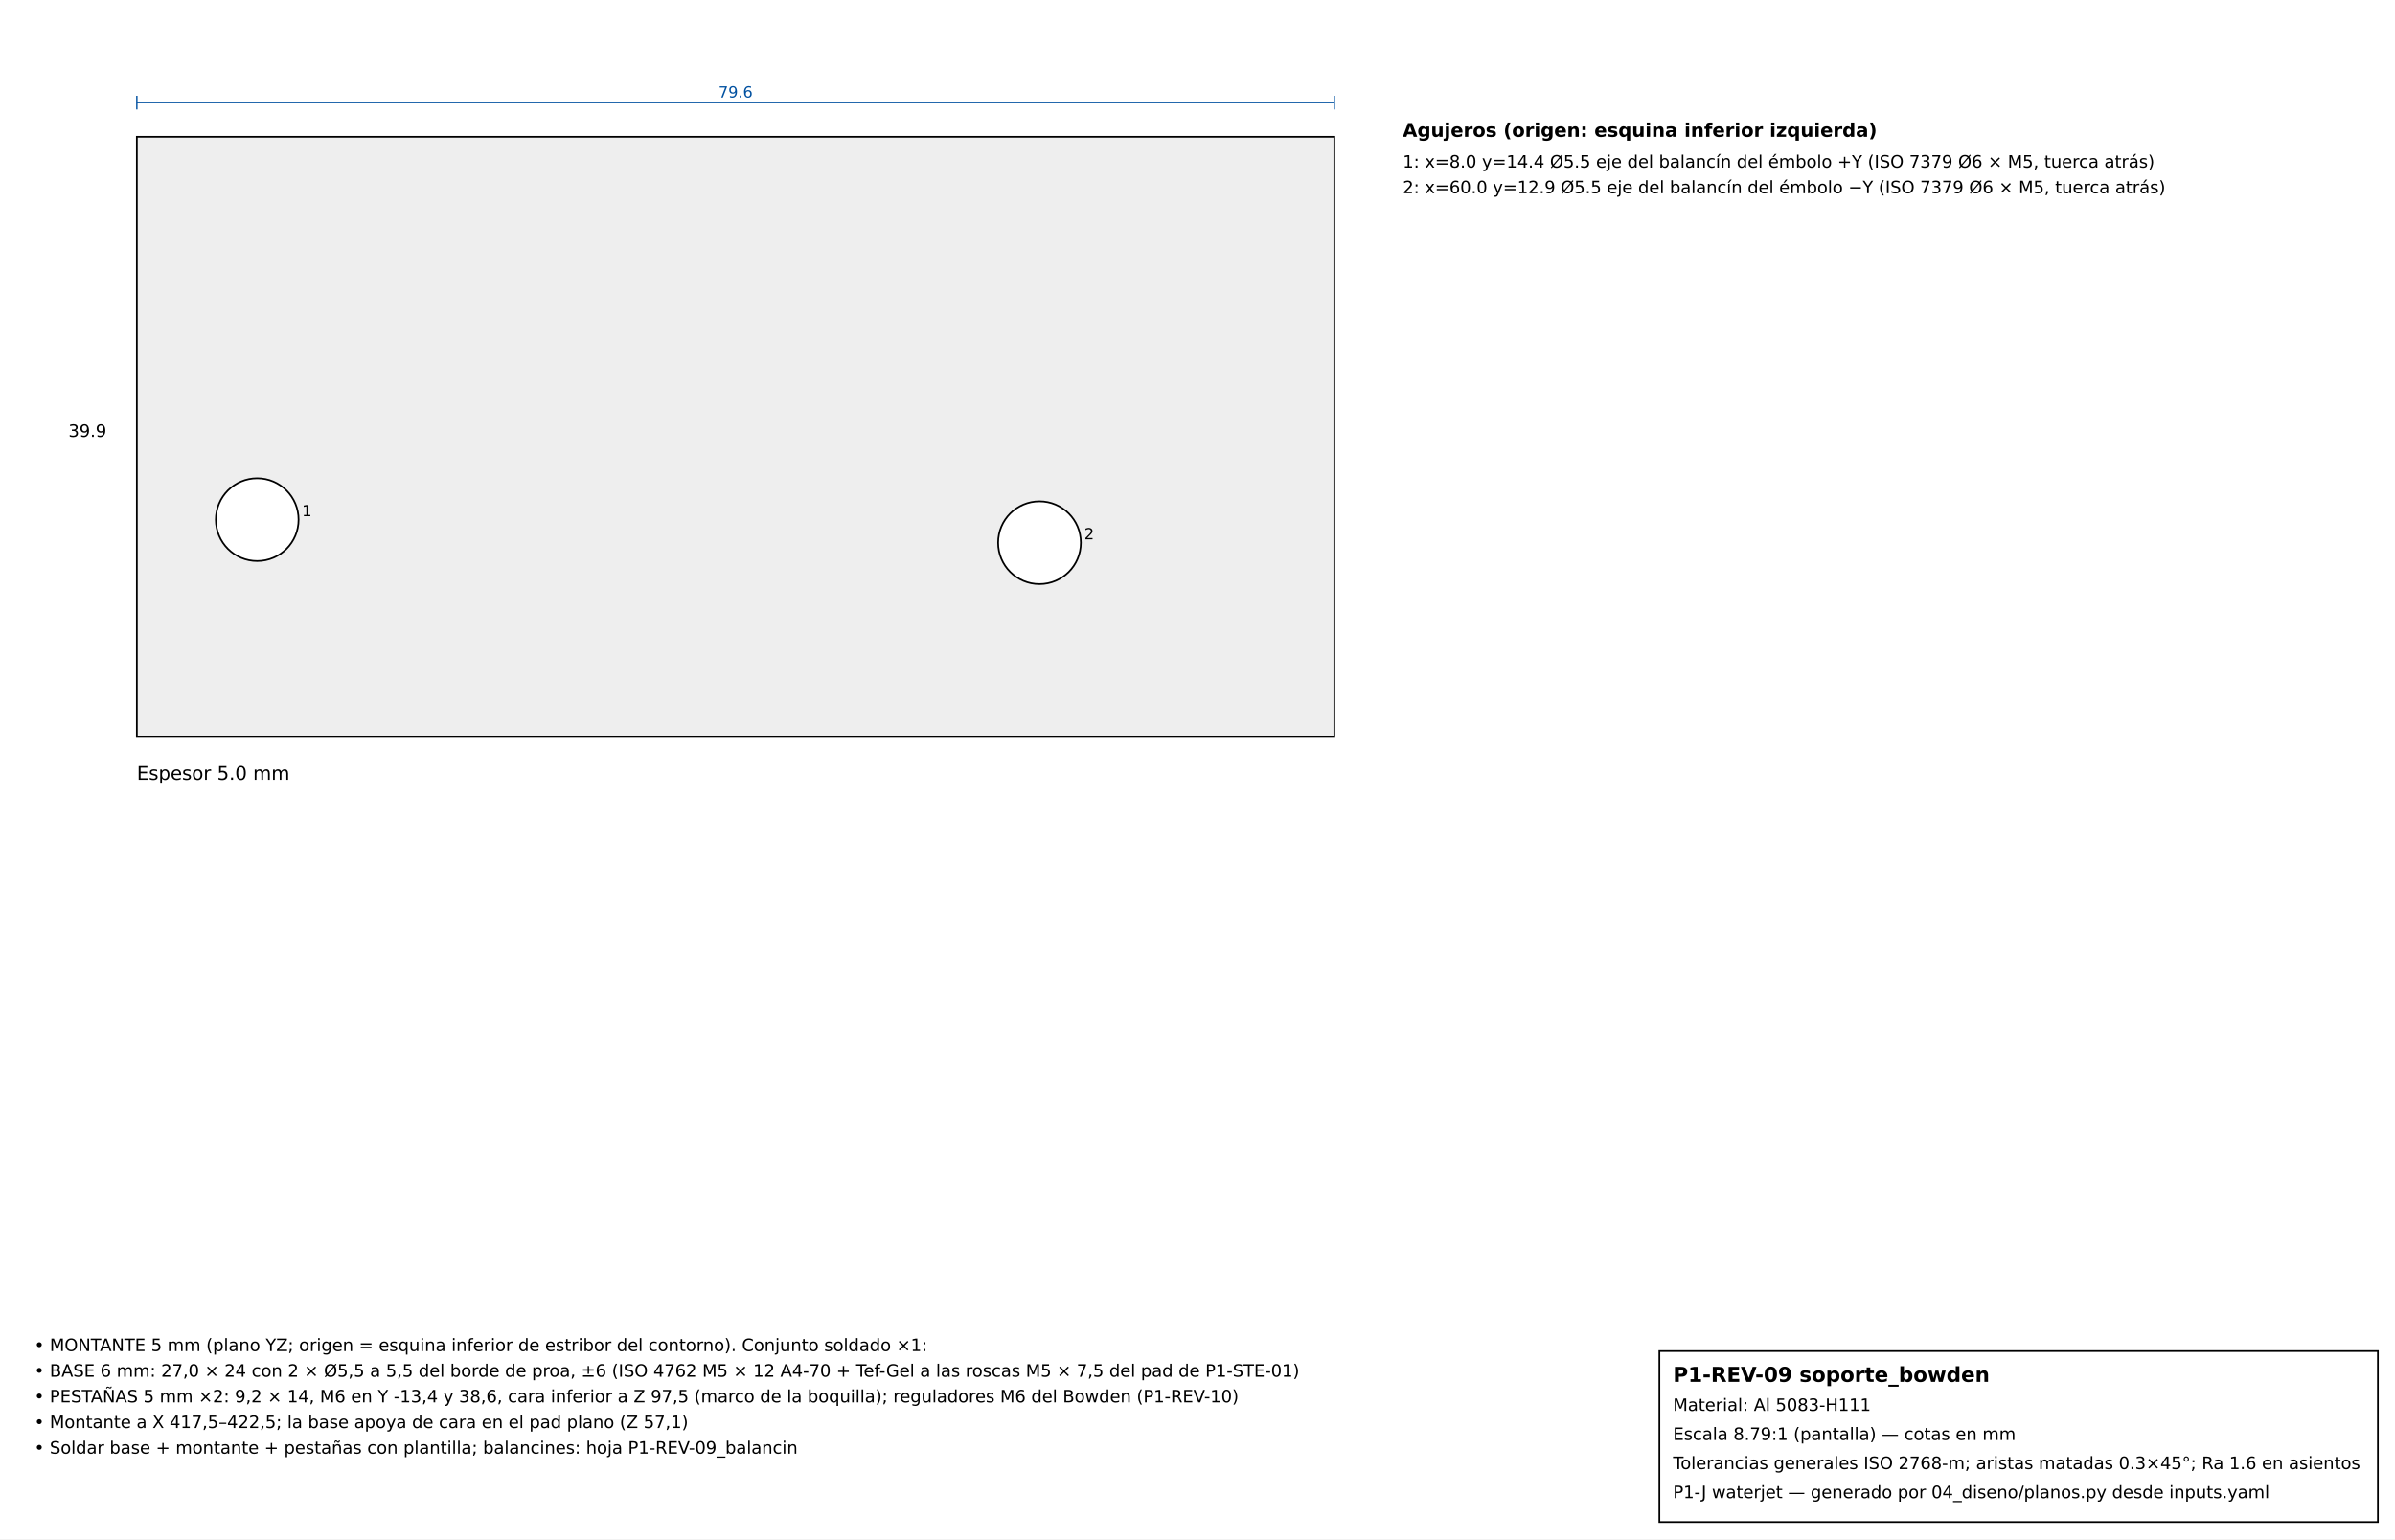
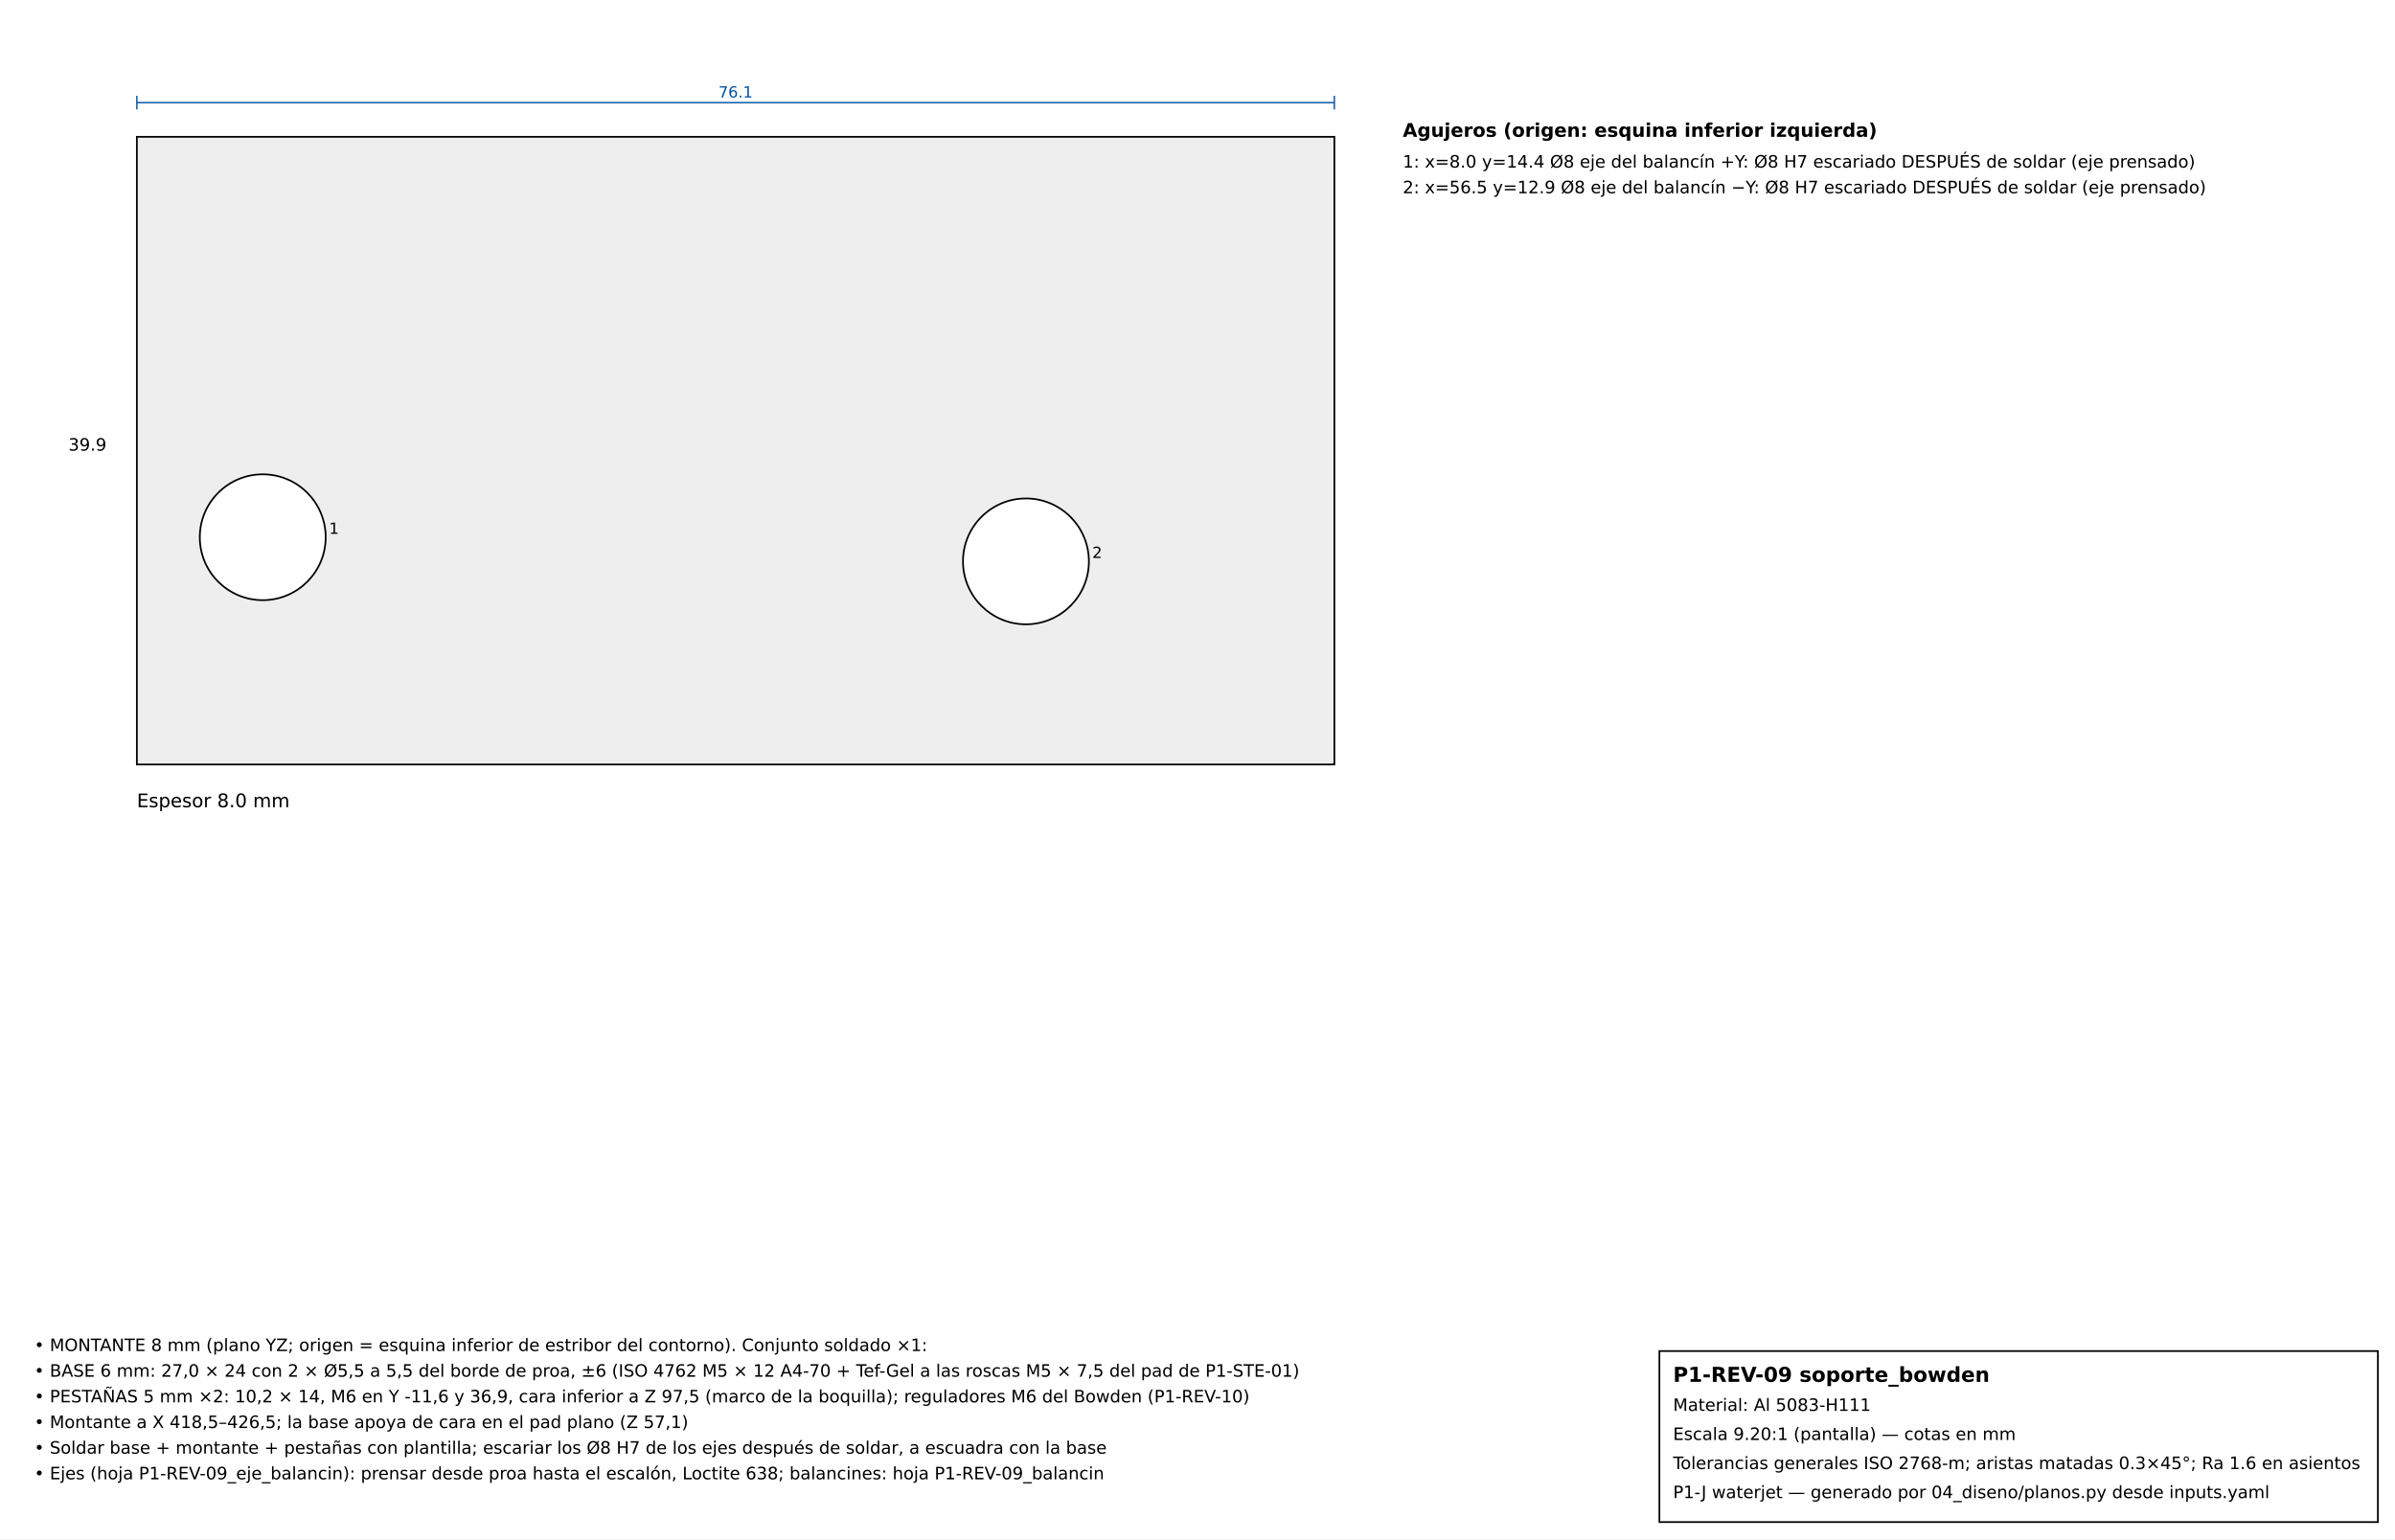
<svg xmlns="http://www.w3.org/2000/svg" baseProfile="full" height="900" version="1.1" width="1400">
  <defs />
  <rect fill="white" height="900" width="1400" x="0" y="0" />
-   <rect fill="#eeeeee" height="350.879" stroke="black" width="700.0" x="80" y="80" />
-   <circle cx="150.352" cy="303.85" fill="white" r="24.183" stroke="black" />
-   <text font-family="DejaVu Sans" font-size="9" x="176.535" y="301.85">1</text>
-   <circle cx="607.638" cy="317.338" fill="white" r="24.183" stroke="black" />
-   <text font-family="DejaVu Sans" font-size="9" x="633.822" y="315.338">2</text>
+   <rect fill="#eeeeee" height="367.017" stroke="black" width="700.0" x="80" y="80" />
+   <circle cx="153.587" cy="314.145" fill="white" r="36.794" stroke="black" />
+   <text font-family="DejaVu Sans" font-size="9" x="192.381" y="312.145">1</text>
+   <circle cx="599.711" cy="328.254" fill="white" r="36.794" stroke="black" />
+   <text font-family="DejaVu Sans" font-size="9" x="638.505" y="326.254">2</text>
  <text font-family="DejaVu Sans" font-size="11" font-weight="bold" x="820.0" y="80">Agujeros (origen: esquina inferior izquierda)</text>
-   <text font-family="DejaVu Sans" font-size="10" x="820.0" y="98">1: x=8.0  y=14.4  Ø5.5  eje del balancín del émbolo +Y (ISO 7379 Ø6 × M5, tuerca atrás)</text>
-   <text font-family="DejaVu Sans" font-size="10" x="820.0" y="113">2: x=60.0  y=12.9  Ø5.5  eje del balancín del émbolo −Y (ISO 7379 Ø6 × M5, tuerca atrás)</text>
+   <text font-family="DejaVu Sans" font-size="10" x="820.0" y="98">1: x=8.0  y=14.4  Ø8  eje del balancín +Y: Ø8 H7 escariado DESPUÉS de soldar (eje prensado)</text>
+   <text font-family="DejaVu Sans" font-size="10" x="820.0" y="113">2: x=56.5  y=12.9  Ø8  eje del balancín −Y: Ø8 H7 escariado DESPUÉS de soldar (eje prensado)</text>
  <line stroke="#0050a0" stroke-width="0.8" x1="80" x2="780.0" y1="60" y2="60" />
  <line stroke="#0050a0" stroke-width="0.8" x1="80" x2="80" y1="56" y2="64" />
  <line stroke="#0050a0" stroke-width="0.8" x1="780.0" x2="780.0" y1="56" y2="64" />
-   <text fill="#0050a0" font-family="DejaVu Sans" font-size="9" text-anchor="middle" x="430.0" y="57">79.6</text>
-   <text font-family="DejaVu Sans" font-size="10" x="40" y="255.44">39.9</text>
-   <text font-family="DejaVu Sans" font-size="11" x="80" y="455.879">Espesor 5.0 mm</text>
+   <text fill="#0050a0" font-family="DejaVu Sans" font-size="9" text-anchor="middle" x="430.0" y="57">76.1</text>
+   <text font-family="DejaVu Sans" font-size="10" x="40" y="263.509">39.9</text>
+   <text font-family="DejaVu Sans" font-size="11" x="80" y="472.017">Espesor 8.0 mm</text>
  <g font-family="DejaVu Sans" font-size="11">
    <rect fill="none" height="100" stroke="black" width="420" x="970" y="790" />
    <text font-size="12" font-weight="bold" x="978" y="808">P1-REV-09  soporte_bowden</text>
    <text font-size="10" font-weight="normal" x="978" y="825">Material: Al 5083-H111</text>
-     <text font-size="10" font-weight="normal" x="978" y="842">Escala 8.79:1 (pantalla)  —  cotas en mm</text>
+     <text font-size="10" font-weight="normal" x="978" y="842">Escala 9.20:1 (pantalla)  —  cotas en mm</text>
    <text font-size="10" font-weight="normal" x="978" y="859">Tolerancias generales ISO 2768-m; aristas matadas 0.3×45°; Ra 1.6 en asientos</text>
    <text font-size="10" font-weight="normal" x="978" y="876">P1-J waterjet — generado por 04_diseno/planos.py desde inputs.yaml</text>
-     <text font-size="10" x="20" y="790">• MONTANTE 5 mm (plano YZ; origen = esquina inferior de estribor del contorno). Conjunto soldado ×1:</text>
+     <text font-size="10" x="20" y="790">• MONTANTE 8 mm (plano YZ; origen = esquina inferior de estribor del contorno). Conjunto soldado ×1:</text>
    <text font-size="10" x="20" y="805">• BASE 6 mm: 27,0 × 24 con 2 × Ø5,5 a 5,5 del borde de proa, ±6 (ISO 4762 M5 × 12 A4-70 + Tef-Gel a las roscas M5 × 7,5 del pad de P1-STE-01)</text>
-     <text font-size="10" x="20" y="820">• PESTAÑAS 5 mm ×2: 9,2 × 14, M6 en Y -13,4 y 38,6, cara inferior a Z 97,5 (marco de la boquilla); reguladores M6 del Bowden (P1-REV-10)</text>
-     <text font-size="10" x="20" y="835">• Montante a X 417,5–422,5; la base apoya de cara en el pad plano (Z 57,1)</text>
-     <text font-size="10" x="20" y="850">• Soldar base + montante + pestañas con plantilla; balancines: hoja P1-REV-09_balancin</text>
+     <text font-size="10" x="20" y="820">• PESTAÑAS 5 mm ×2: 10,2 × 14, M6 en Y -11,6 y 36,9, cara inferior a Z 97,5 (marco de la boquilla); reguladores M6 del Bowden (P1-REV-10)</text>
+     <text font-size="10" x="20" y="835">• Montante a X 418,5–426,5; la base apoya de cara en el pad plano (Z 57,1)</text>
+     <text font-size="10" x="20" y="850">• Soldar base + montante + pestañas con plantilla; escariar los Ø8 H7 de los ejes después de soldar, a escuadra con la base</text>
+     <text font-size="10" x="20" y="865">• Ejes (hoja P1-REV-09_eje_balancin): prensar desde proa hasta el escalón, Loctite 638; balancines: hoja P1-REV-09_balancin</text>
  </g>
</svg>
